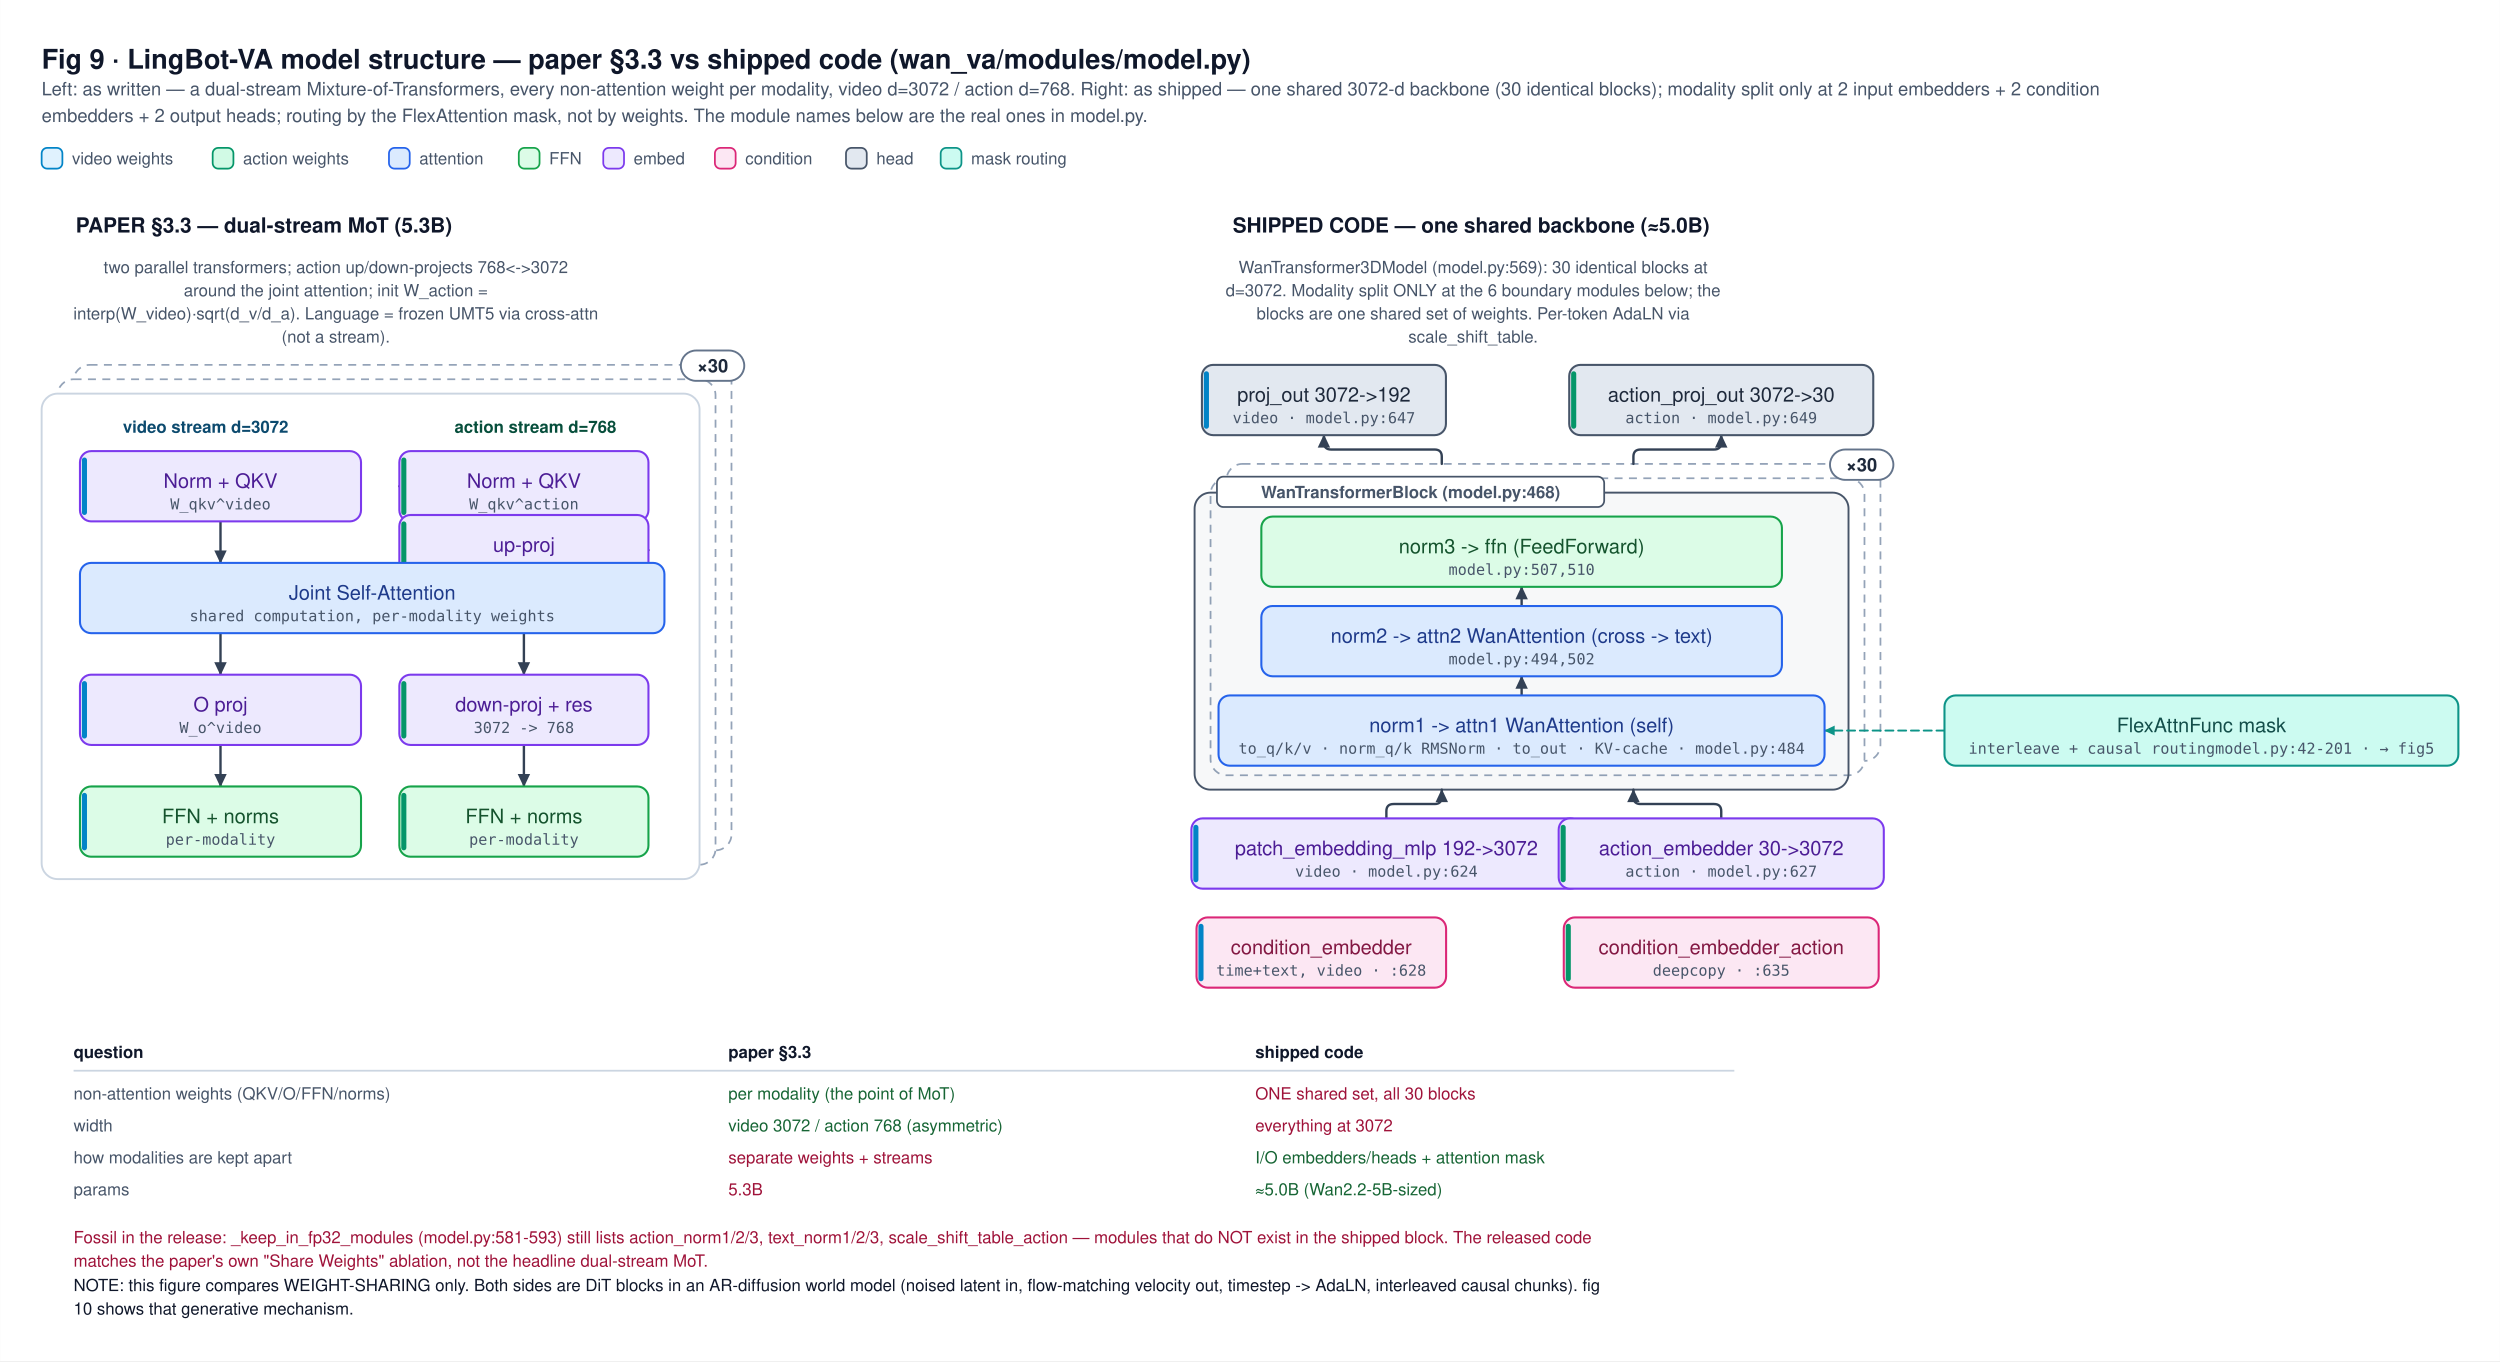
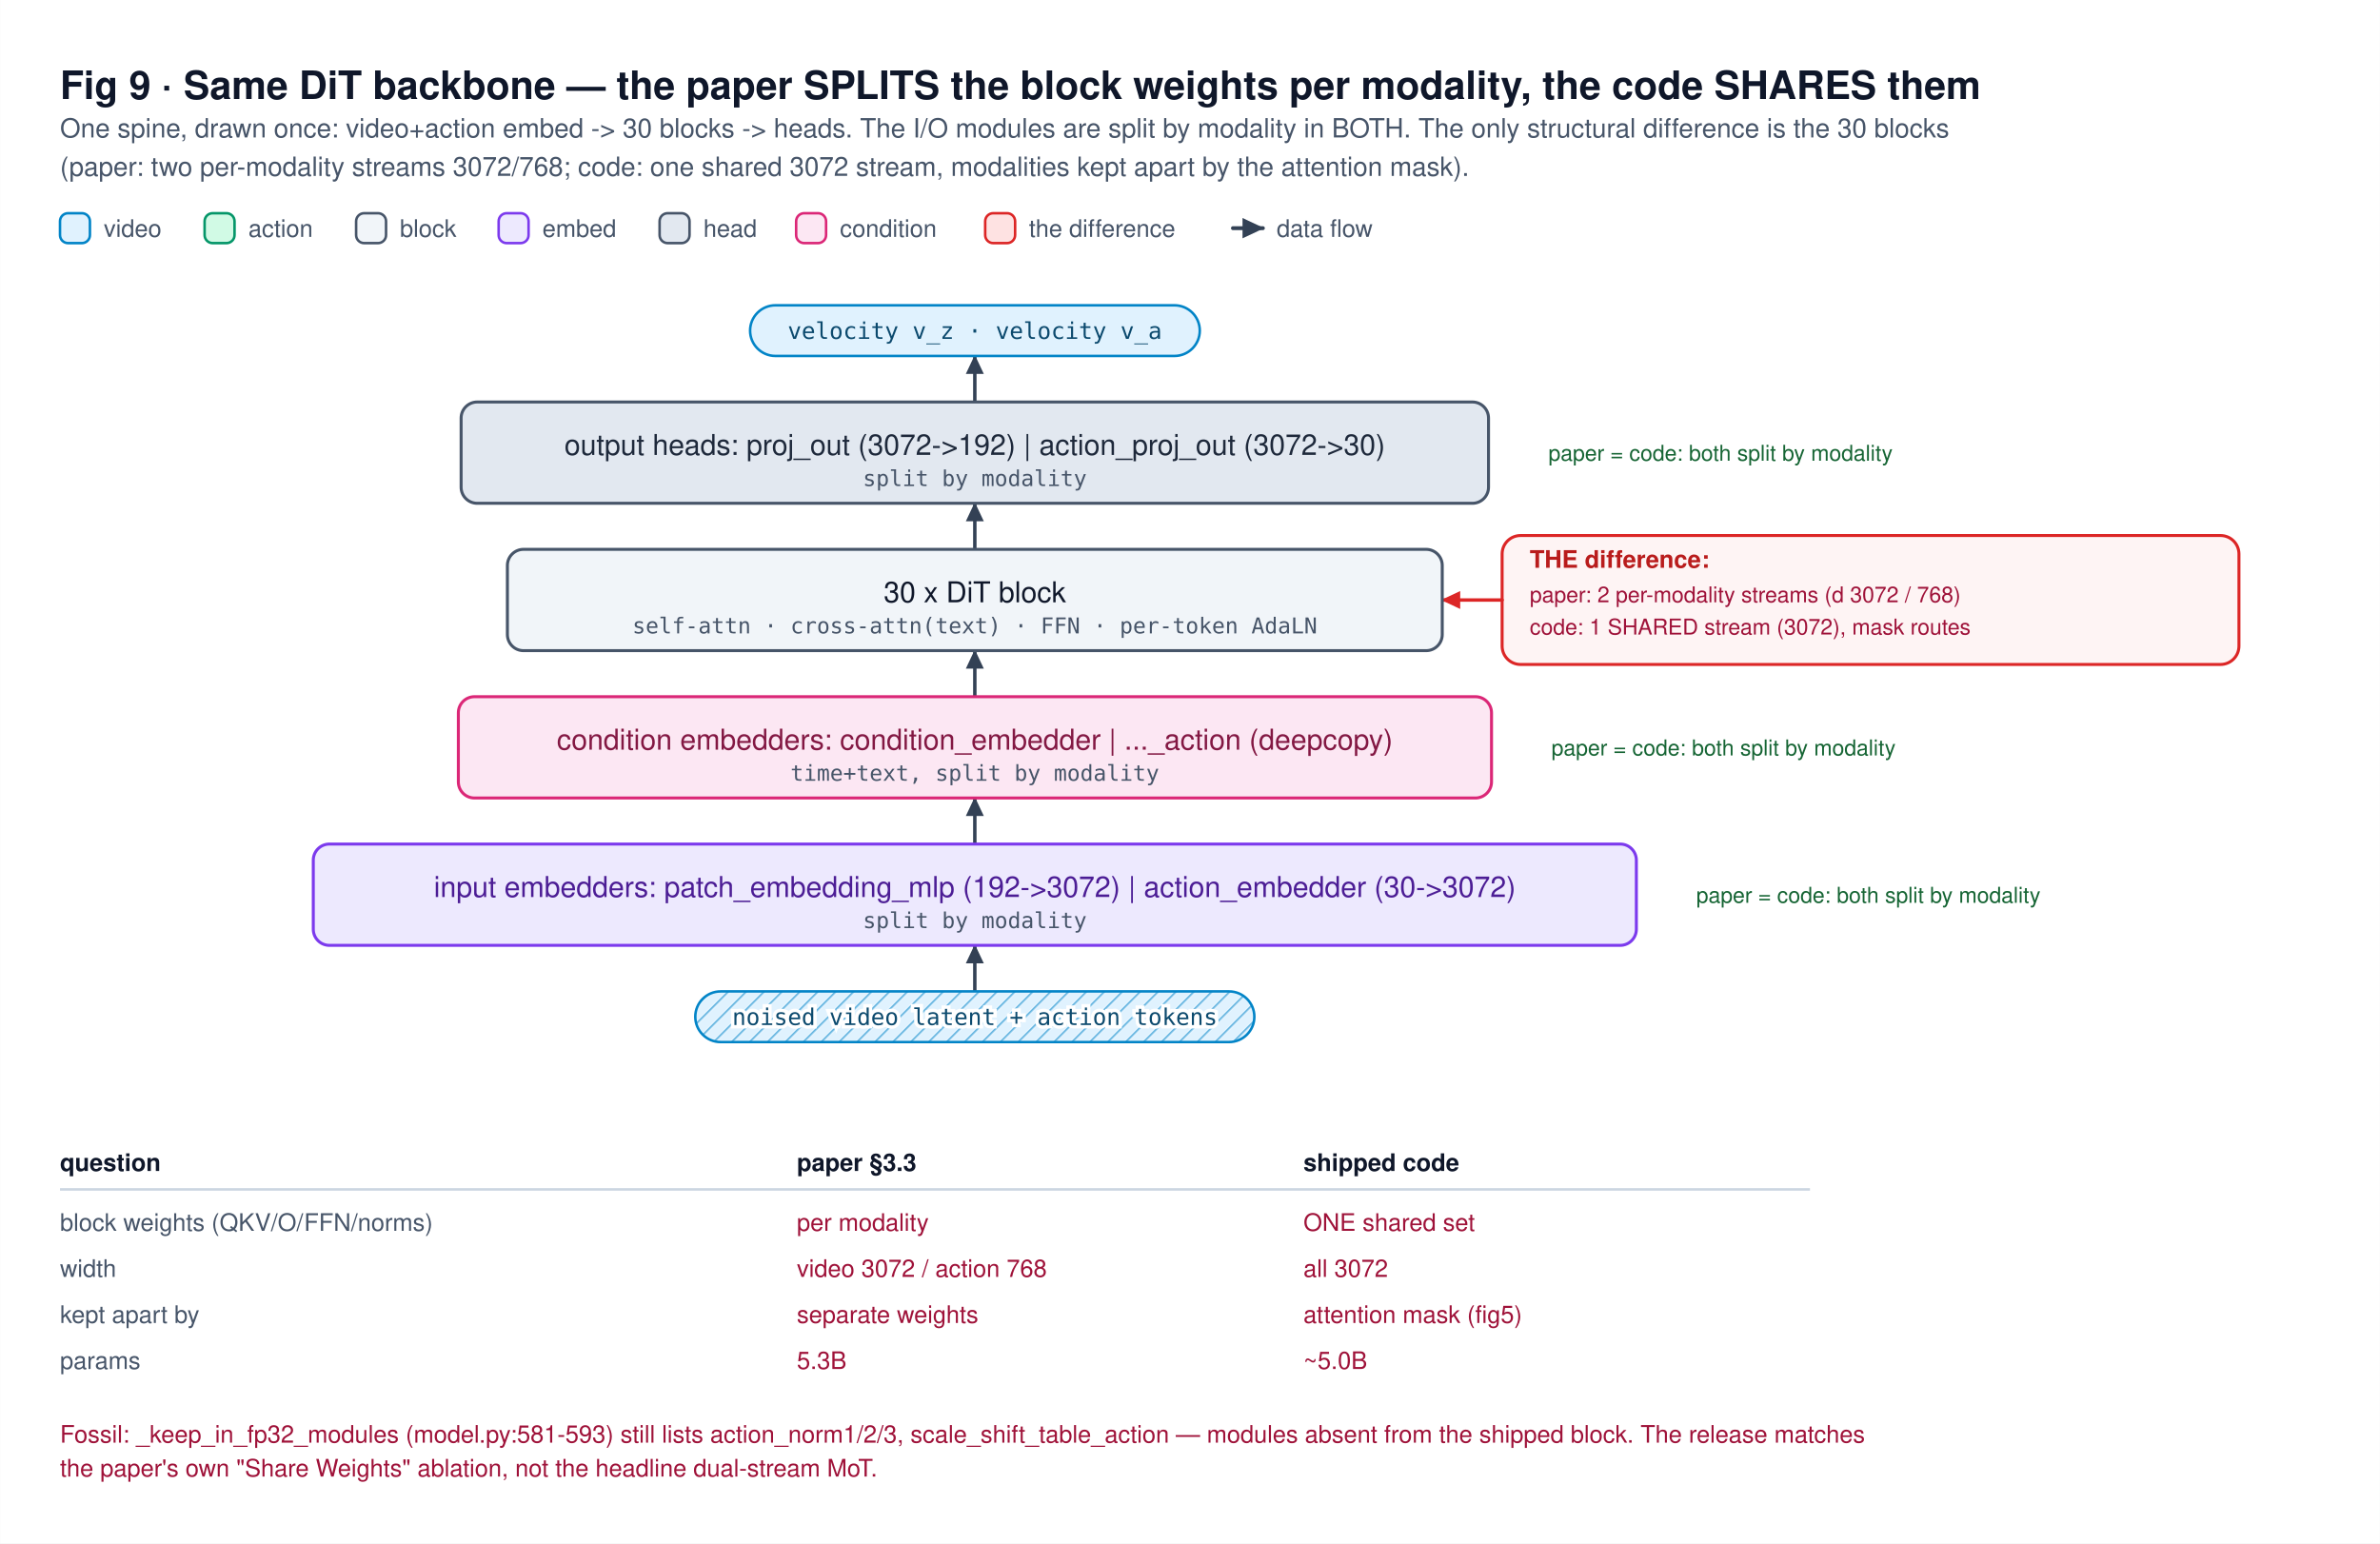
- <svg xmlns="http://www.w3.org/2000/svg" viewBox="14.0 -72.6 1565.4 852.3" width="1565" height="852">
+ <svg xmlns="http://www.w3.org/2000/svg" viewBox="34.0 -2.6 1033.5 670.4" width="1033" height="670">
  <defs>
+     <pattern id="hatch-E0F2FE-0284C7" width="5.5" height="5.5" patternUnits="userSpaceOnUse" patternTransform="rotate(45)">
+       <rect width="5.5" height="5.5" fill="#E0F2FE" />
+       <line x1="0" y1="0" x2="0" y2="5.5" stroke="#0284C7" stroke-width="1.4" stroke-opacity="0.55" />
+     </pattern>
    <marker id="arr-334155" viewBox="0 0 10 10" refX="8.5" refY="5" markerWidth="6.5" markerHeight="6.5" orient="auto-start-reverse">
      <path d="M0.5,1 L9,5 L0.5,9 Z" fill="#334155" />
    </marker>
-     <marker id="arr-0D9488" viewBox="0 0 10 10" refX="8.5" refY="5" markerWidth="6.5" markerHeight="6.5" orient="auto-start-reverse">
-       <path d="M0.5,1 L9,5 L0.5,9 Z" fill="#0D9488" />
+     <marker id="arr-DC2626" viewBox="0 0 10 10" refX="8.5" refY="5" markerWidth="6.5" markerHeight="6.5" orient="auto-start-reverse">
+       <path d="M0.5,1 L9,5 L0.5,9 Z" fill="#DC2626" />
    </marker>
  </defs>
-   <rect x="14.0" y="-72.6" width="1565.4" height="852.3" fill="#FFFFFF" />
-   <g id="frames">
-     <rect x="60.0" y="155.9" width="412.0" height="304.0" rx="10" fill="#FFFFFF" stroke="#94A3B8" stroke-width="1.1" stroke-dasharray="5 4" />
-     <rect x="50.0" y="164.9" width="412.0" height="304.0" rx="10" fill="#FFFFFF" stroke="#94A3B8" stroke-width="1.1" stroke-dasharray="5 4" />
-     <rect x="40.0" y="173.9" width="412.0" height="304.0" rx="10" fill="#FFFFFF" stroke="#CBD5E1" stroke-width="1.2" />
-     <rect x="782.0" y="217.9" width="409.5" height="186.0" rx="10" fill="#FFFFFF" stroke="#94A3B8" stroke-width="1.1" stroke-dasharray="5 4" />
-     <rect x="772.0" y="226.9" width="409.5" height="186.0" rx="10" fill="#FFFFFF" stroke="#94A3B8" stroke-width="1.1" stroke-dasharray="5 4" />
-     <rect x="762.0" y="235.9" width="409.5" height="186.0" rx="10" fill="rgba(71,85,105,0.04)" stroke="#475569" stroke-width="1.2" />
-   </g>
+   <rect x="34.0" y="-2.6" width="1033.5" height="670.4" fill="#FFFFFF" />
+   <g id="frames" />
  <g id="edges">
-     <path d="M 152.0,253.9 L 152.0,279.9" fill="none" stroke="#334155" stroke-width="1.5" stroke-linejoin="round" stroke-linecap="round" marker-end="url(#arr-334155)" />
-     <path d="M 342.0,293.9 L 342.0,279.9" fill="none" stroke="#334155" stroke-width="1.5" stroke-linejoin="round" stroke-linecap="round" marker-end="url(#arr-334155)" />
-     <path d="M 152.0,323.9 L 152.0,349.9" fill="none" stroke="#334155" stroke-width="1.5" stroke-linejoin="round" stroke-linecap="round" marker-end="url(#arr-334155)" />
-     <path d="M 342.0,323.9 L 342.0,349.9" fill="none" stroke="#334155" stroke-width="1.5" stroke-linejoin="round" stroke-linecap="round" marker-end="url(#arr-334155)" />
-     <path d="M 264.0,231.9 L 420.0,271.9" fill="none" stroke="#334155" stroke-width="1.5" stroke-linejoin="round" stroke-linecap="round" marker-end="url(#arr-334155)" />
-     <path d="M 152.0,393.9 L 152.0,419.9" fill="none" stroke="#334155" stroke-width="1.5" stroke-linejoin="round" stroke-linecap="round" marker-end="url(#arr-334155)" />
-     <path d="M 342.0,393.9 L 342.0,419.9" fill="none" stroke="#334155" stroke-width="1.5" stroke-linejoin="round" stroke-linecap="round" marker-end="url(#arr-334155)" />
-     <path d="M 966.8,362.9 L 966.8,350.9" fill="none" stroke="#334155" stroke-width="1.5" stroke-linejoin="round" stroke-linecap="round" marker-end="url(#arr-334155)" />
-     <path d="M 966.8,306.9 L 966.8,294.9" fill="none" stroke="#334155" stroke-width="1.5" stroke-linejoin="round" stroke-linecap="round" marker-end="url(#arr-334155)" />
-     <path d="M 882.1,439.9 L 882.1,435.4 Q 882.1,430.9 886.6,430.9 L 912.3,430.9 Q 916.8,430.9 916.8,426.4 L 916.8,421.9" fill="none" stroke="#334155" stroke-width="1.5" stroke-linejoin="round" stroke-linecap="round" marker-end="url(#arr-334155)" />
-     <path d="M 1091.8,439.9 L 1091.8,435.4 Q 1091.8,430.9 1087.3,430.9 L 1041.3,430.9 Q 1036.8,430.9 1036.8,426.4 L 1036.8,421.9" fill="none" stroke="#334155" stroke-width="1.5" stroke-linejoin="round" stroke-linecap="round" marker-end="url(#arr-334155)" />
-     <path d="M 916.8,217.9 L 916.8,213.4 Q 916.8,208.9 912.3,208.9 L 847.5,208.9 Q 843.0,208.9 843.0,204.4 L 843.0,199.9" fill="none" stroke="#334155" stroke-width="1.5" stroke-linejoin="round" stroke-linecap="round" marker-end="url(#arr-334155)" />
-     <path d="M 1036.8,217.9 L 1036.8,213.4 Q 1036.8,208.9 1041.3,208.9 L 1087.3,208.9 Q 1091.8,208.9 1091.8,204.4 L 1091.8,199.9" fill="none" stroke="#334155" stroke-width="1.5" stroke-linejoin="round" stroke-linecap="round" marker-end="url(#arr-334155)" />
-     <path d="M 1231.6,384.9 L 1156.6,384.9" fill="none" stroke="#0D9488" stroke-width="1.2" stroke-linejoin="round" stroke-linecap="round" stroke-dasharray="5 3" marker-end="url(#arr-0D9488)" />
+     <path d="M 457.3,428.0 L 457.3,408.0" fill="none" stroke="#334155" stroke-width="1.5" stroke-linejoin="round" stroke-linecap="round" marker-end="url(#arr-334155)" />
+     <path d="M 457.3,364.0 L 457.3,344.0" fill="none" stroke="#334155" stroke-width="1.5" stroke-linejoin="round" stroke-linecap="round" marker-end="url(#arr-334155)" />
+     <path d="M 457.3,300.0 L 457.3,280.0" fill="none" stroke="#334155" stroke-width="1.5" stroke-linejoin="round" stroke-linecap="round" marker-end="url(#arr-334155)" />
+     <path d="M 457.3,236.0 L 457.3,216.0" fill="none" stroke="#334155" stroke-width="1.5" stroke-linejoin="round" stroke-linecap="round" marker-end="url(#arr-334155)" />
+     <path d="M 457.3,172.0 L 457.3,152.0" fill="none" stroke="#334155" stroke-width="1.5" stroke-linejoin="round" stroke-linecap="round" marker-end="url(#arr-334155)" />
+     <path d="M 686.3,258.0 L 660.3,258.0" fill="none" stroke="#DC2626" stroke-width="1.5" stroke-linejoin="round" stroke-linecap="round" marker-end="url(#arr-DC2626)" />
  </g>
  <g id="nodes">
-     <text x="179.2" y="73.0" font-family="Helvetica Neue, Helvetica, Arial, sans-serif" font-size="13px" fill="#0F172A" text-anchor="middle" font-weight="600">PAPER §3.3 — dual-stream MoT  (5.3B)</text>
-     <text x="224.2" y="98.4" font-family="Helvetica Neue, Helvetica, Arial, sans-serif" font-size="10.5px" fill="#475569" text-anchor="middle">two parallel transformers; action up/down-projects 768&lt;-&gt;3072</text>
-     <text x="224.2" y="112.9" font-family="Helvetica Neue, Helvetica, Arial, sans-serif" font-size="10.5px" fill="#475569" text-anchor="middle">around the joint attention; init W_action =</text>
-     <text x="224.2" y="127.4" font-family="Helvetica Neue, Helvetica, Arial, sans-serif" font-size="10.5px" fill="#475569" text-anchor="middle">interp(W_video)·sqrt(d_v/d_a). Language = frozen UMT5 via cross-attn</text>
-     <text x="224.2" y="141.9" font-family="Helvetica Neue, Helvetica, Arial, sans-serif" font-size="10.5px" fill="#475569" text-anchor="middle">(not a stream).</text>
-     <text x="142.7" y="198.4" font-family="Helvetica Neue, Helvetica, Arial, sans-serif" font-size="10.5px" fill="#0C4A6E" text-anchor="middle" font-weight="600">video stream  d=3072</text>
-     <text x="349.2" y="198.4" font-family="Helvetica Neue, Helvetica, Arial, sans-serif" font-size="10.5px" fill="#064E3B" text-anchor="middle" font-weight="600">action stream  d=768</text>
-     <rect x="64.0" y="209.9" width="176.0" height="44.0" rx="7" fill="#EDE9FE" stroke="#7C3AED" stroke-width="1.3" />
-     <rect x="65.2" y="213.9" width="3.2" height="36.0" rx="1.6" fill="#0284C7" />
-     <text x="152.0" y="232.9" font-family="Helvetica Neue, Helvetica, Arial, sans-serif" font-size="12.5px" fill="#4C1D95" text-anchor="middle" font-weight="500">Norm + QKV</text>
-     <text x="152.0" y="246.4" font-family="SF Mono, Menlo, Consolas, monospace" font-size="9.5px" fill="#475569" text-anchor="middle">W_qkv^video</text>
-     <rect x="264.0" y="209.9" width="156.0" height="44.0" rx="7" fill="#EDE9FE" stroke="#7C3AED" stroke-width="1.3" />
-     <rect x="265.2" y="213.9" width="3.2" height="36.0" rx="1.6" fill="#059669" />
-     <text x="342.0" y="232.9" font-family="Helvetica Neue, Helvetica, Arial, sans-serif" font-size="12.5px" fill="#4C1D95" text-anchor="middle" font-weight="500">Norm + QKV</text>
-     <text x="342.0" y="246.4" font-family="SF Mono, Menlo, Consolas, monospace" font-size="9.5px" fill="#475569" text-anchor="middle">W_qkv^action</text>
-     <rect x="264.0" y="249.9" width="156.0" height="44.0" rx="7" fill="#EDE9FE" stroke="#7C3AED" stroke-width="1.3" />
-     <rect x="265.2" y="253.9" width="3.2" height="36.0" rx="1.6" fill="#059669" />
-     <text x="342.0" y="272.9" font-family="Helvetica Neue, Helvetica, Arial, sans-serif" font-size="12.5px" fill="#4C1D95" text-anchor="middle" font-weight="500">up-proj</text>
-     <text x="342.0" y="286.4" font-family="SF Mono, Menlo, Consolas, monospace" font-size="9.5px" fill="#475569" text-anchor="middle">768 -&gt; 3072</text>
-     <rect x="64.0" y="279.9" width="366.0" height="44.0" rx="7" fill="#DBEAFE" stroke="#2563EB" stroke-width="1.3" />
-     <text x="247.0" y="302.9" font-family="Helvetica Neue, Helvetica, Arial, sans-serif" font-size="12.5px" fill="#1E3A8A" text-anchor="middle" font-weight="500">Joint Self-Attention</text>
-     <text x="247.0" y="316.4" font-family="SF Mono, Menlo, Consolas, monospace" font-size="9.5px" fill="#475569" text-anchor="middle">shared computation, per-modality weights</text>
-     <rect x="64.0" y="349.9" width="176.0" height="44.0" rx="7" fill="#EDE9FE" stroke="#7C3AED" stroke-width="1.3" />
-     <rect x="65.2" y="353.9" width="3.2" height="36.0" rx="1.6" fill="#0284C7" />
-     <text x="152.0" y="372.9" font-family="Helvetica Neue, Helvetica, Arial, sans-serif" font-size="12.5px" fill="#4C1D95" text-anchor="middle" font-weight="500">O proj</text>
-     <text x="152.0" y="386.4" font-family="SF Mono, Menlo, Consolas, monospace" font-size="9.5px" fill="#475569" text-anchor="middle">W_o^video</text>
-     <rect x="264.0" y="349.9" width="156.0" height="44.0" rx="7" fill="#EDE9FE" stroke="#7C3AED" stroke-width="1.3" />
-     <rect x="265.2" y="353.9" width="3.2" height="36.0" rx="1.6" fill="#059669" />
-     <text x="342.0" y="372.9" font-family="Helvetica Neue, Helvetica, Arial, sans-serif" font-size="12.5px" fill="#4C1D95" text-anchor="middle" font-weight="500">down-proj + res</text>
-     <text x="342.0" y="386.4" font-family="SF Mono, Menlo, Consolas, monospace" font-size="9.5px" fill="#475569" text-anchor="middle">3072 -&gt; 768</text>
-     <rect x="64.0" y="419.9" width="176.0" height="44.0" rx="7" fill="#DCFCE7" stroke="#16A34A" stroke-width="1.3" />
-     <rect x="65.2" y="423.9" width="3.2" height="36.0" rx="1.6" fill="#0284C7" />
-     <text x="152.0" y="442.9" font-family="Helvetica Neue, Helvetica, Arial, sans-serif" font-size="12.5px" fill="#14532D" text-anchor="middle" font-weight="500">FFN + norms</text>
-     <text x="152.0" y="456.4" font-family="SF Mono, Menlo, Consolas, monospace" font-size="9.5px" fill="#475569" text-anchor="middle">per-modality</text>
-     <rect x="264.0" y="419.9" width="156.0" height="44.0" rx="7" fill="#DCFCE7" stroke="#16A34A" stroke-width="1.3" />
-     <rect x="265.2" y="423.9" width="3.2" height="36.0" rx="1.6" fill="#059669" />
-     <text x="342.0" y="442.9" font-family="Helvetica Neue, Helvetica, Arial, sans-serif" font-size="12.5px" fill="#14532D" text-anchor="middle" font-weight="500">FFN + norms</text>
-     <text x="342.0" y="456.4" font-family="SF Mono, Menlo, Consolas, monospace" font-size="9.5px" fill="#475569" text-anchor="middle">per-modality</text>
-     <text x="935.2" y="73.0" font-family="Helvetica Neue, Helvetica, Arial, sans-serif" font-size="13px" fill="#0F172A" text-anchor="middle" font-weight="600">SHIPPED CODE — one shared backbone  (≈5.0B)</text>
-     <text x="936.4" y="98.4" font-family="Helvetica Neue, Helvetica, Arial, sans-serif" font-size="10.5px" fill="#475569" text-anchor="middle">WanTransformer3DModel (model.py:569): 30 identical blocks at</text>
-     <text x="936.4" y="112.9" font-family="Helvetica Neue, Helvetica, Arial, sans-serif" font-size="10.5px" fill="#475569" text-anchor="middle">d=3072. Modality split ONLY at the 6 boundary modules below; the</text>
-     <text x="936.4" y="127.4" font-family="Helvetica Neue, Helvetica, Arial, sans-serif" font-size="10.5px" fill="#475569" text-anchor="middle">blocks are one shared set of weights. Per-token AdaLN via</text>
-     <text x="936.4" y="141.9" font-family="Helvetica Neue, Helvetica, Arial, sans-serif" font-size="10.5px" fill="#475569" text-anchor="middle">scale_shift_table.</text>
-     <rect x="766.6" y="155.9" width="152.8" height="44.0" rx="7" fill="#E2E8F0" stroke="#475569" stroke-width="1.3" />
-     <rect x="767.8" y="159.9" width="3.2" height="36.0" rx="1.6" fill="#0284C7" />
-     <text x="843.0" y="178.9" font-family="Helvetica Neue, Helvetica, Arial, sans-serif" font-size="12.5px" fill="#1E293B" text-anchor="middle" font-weight="500">proj_out  3072-&gt;192</text>
-     <text x="843.0" y="192.4" font-family="SF Mono, Menlo, Consolas, monospace" font-size="9.5px" fill="#475569" text-anchor="middle">video · model.py:647</text>
-     <rect x="996.6" y="155.9" width="190.4" height="44.0" rx="7" fill="#E2E8F0" stroke="#475569" stroke-width="1.3" />
-     <rect x="997.8" y="159.9" width="3.2" height="36.0" rx="1.6" fill="#059669" />
-     <text x="1091.8" y="178.9" font-family="Helvetica Neue, Helvetica, Arial, sans-serif" font-size="12.5px" fill="#1E293B" text-anchor="middle" font-weight="500">action_proj_out  3072-&gt;30</text>
-     <text x="1091.8" y="192.4" font-family="SF Mono, Menlo, Consolas, monospace" font-size="9.5px" fill="#475569" text-anchor="middle">action · model.py:649</text>
-     <rect x="803.8" y="250.9" width="326.0" height="44.0" rx="7" fill="#DCFCE7" stroke="#16A34A" stroke-width="1.3" />
-     <text x="966.8" y="273.9" font-family="Helvetica Neue, Helvetica, Arial, sans-serif" font-size="12.5px" fill="#14532D" text-anchor="middle" font-weight="500">norm3 -&gt; ffn  (FeedForward)</text>
-     <text x="966.8" y="287.4" font-family="SF Mono, Menlo, Consolas, monospace" font-size="9.5px" fill="#475569" text-anchor="middle">model.py:507,510</text>
-     <rect x="803.8" y="306.9" width="326.0" height="44.0" rx="7" fill="#DBEAFE" stroke="#2563EB" stroke-width="1.3" />
-     <text x="966.8" y="329.9" font-family="Helvetica Neue, Helvetica, Arial, sans-serif" font-size="12.5px" fill="#1E3A8A" text-anchor="middle" font-weight="500">norm2 -&gt; attn2  WanAttention (cross -&gt; text)</text>
-     <text x="966.8" y="343.4" font-family="SF Mono, Menlo, Consolas, monospace" font-size="9.5px" fill="#475569" text-anchor="middle">model.py:494,502</text>
-     <rect x="777.0" y="362.9" width="379.5" height="44.0" rx="7" fill="#DBEAFE" stroke="#2563EB" stroke-width="1.3" />
-     <text x="966.8" y="385.9" font-family="Helvetica Neue, Helvetica, Arial, sans-serif" font-size="12.5px" fill="#1E3A8A" text-anchor="middle" font-weight="500">norm1 -&gt; attn1  WanAttention (self)</text>
-     <text x="966.8" y="399.4" font-family="SF Mono, Menlo, Consolas, monospace" font-size="9.5px" fill="#475569" text-anchor="middle">to_q/k/v · norm_q/k RMSNorm · to_out · KV-cache · model.py:484</text>
-     <rect x="760.0" y="439.9" width="244.3" height="44.0" rx="7" fill="#EDE9FE" stroke="#7C3AED" stroke-width="1.3" />
-     <rect x="761.2" y="443.9" width="3.2" height="36.0" rx="1.6" fill="#0284C7" />
-     <text x="882.1" y="462.9" font-family="Helvetica Neue, Helvetica, Arial, sans-serif" font-size="12.5px" fill="#4C1D95" text-anchor="middle" font-weight="500">patch_embedding_mlp  192-&gt;3072</text>
-     <text x="882.1" y="476.4" font-family="SF Mono, Menlo, Consolas, monospace" font-size="9.5px" fill="#475569" text-anchor="middle">video · model.py:624</text>
-     <rect x="990.0" y="439.9" width="203.6" height="44.0" rx="7" fill="#EDE9FE" stroke="#7C3AED" stroke-width="1.3" />
-     <rect x="991.2" y="443.9" width="3.2" height="36.0" rx="1.6" fill="#059669" />
-     <text x="1091.8" y="462.9" font-family="Helvetica Neue, Helvetica, Arial, sans-serif" font-size="12.5px" fill="#4C1D95" text-anchor="middle" font-weight="500">action_embedder  30-&gt;3072</text>
-     <text x="1091.8" y="476.4" font-family="SF Mono, Menlo, Consolas, monospace" font-size="9.5px" fill="#475569" text-anchor="middle">action · model.py:627</text>
-     <rect x="763.2" y="501.9" width="156.3" height="44.0" rx="7" fill="#FCE7F3" stroke="#DB2777" stroke-width="1.3" />
-     <rect x="764.4" y="505.9" width="3.2" height="36.0" rx="1.6" fill="#0284C7" />
-     <text x="841.3" y="524.9" font-family="Helvetica Neue, Helvetica, Arial, sans-serif" font-size="12.5px" fill="#831843" text-anchor="middle" font-weight="500">condition_embedder</text>
-     <text x="841.3" y="538.4" font-family="SF Mono, Menlo, Consolas, monospace" font-size="9.5px" fill="#475569" text-anchor="middle">time+text, video · :628</text>
-     <rect x="993.2" y="501.9" width="197.2" height="44.0" rx="7" fill="#FCE7F3" stroke="#DB2777" stroke-width="1.3" />
-     <rect x="994.4" y="505.9" width="3.2" height="36.0" rx="1.6" fill="#059669" />
-     <text x="1091.8" y="524.9" font-family="Helvetica Neue, Helvetica, Arial, sans-serif" font-size="12.5px" fill="#831843" text-anchor="middle" font-weight="500">condition_embedder_action</text>
-     <text x="1091.8" y="538.4" font-family="SF Mono, Menlo, Consolas, monospace" font-size="9.5px" fill="#475569" text-anchor="middle">deepcopy · :635</text>
-     <rect x="1231.6" y="362.9" width="321.8" height="44.0" rx="7" fill="#CCFBF1" stroke="#0D9488" stroke-width="1.3" />
-     <text x="1392.5" y="385.9" font-family="Helvetica Neue, Helvetica, Arial, sans-serif" font-size="12.5px" fill="#134E4A" text-anchor="middle" font-weight="500">FlexAttnFunc mask</text>
-     <text x="1392.5" y="399.4" font-family="SF Mono, Menlo, Consolas, monospace" font-size="9.5px" fill="#475569" text-anchor="middle">interleave + causal routing
- model.py:42-201 · → fig5</text>
-     <rect x="40.0" y="20.0" width="13.0" height="13.0" rx="3.5" fill="#E0F2FE" stroke="#0284C7" stroke-width="1.1" />
-     <text x="59.0" y="30.3" font-family="Helvetica Neue, Helvetica, Arial, sans-serif" font-size="10.5px" fill="#475569" text-anchor="start">video weights</text>
-     <rect x="147.1" y="20.0" width="13.0" height="13.0" rx="3.5" fill="#D1FAE5" stroke="#059669" stroke-width="1.1" />
-     <text x="166.1" y="30.3" font-family="Helvetica Neue, Helvetica, Arial, sans-serif" font-size="10.5px" fill="#475569" text-anchor="start">action weights</text>
-     <rect x="257.5" y="20.0" width="13.0" height="13.0" rx="3.5" fill="#DBEAFE" stroke="#2563EB" stroke-width="1.1" />
-     <text x="276.5" y="30.3" font-family="Helvetica Neue, Helvetica, Arial, sans-serif" font-size="10.5px" fill="#475569" text-anchor="start">attention</text>
-     <rect x="338.8" y="20.0" width="13.0" height="13.0" rx="3.5" fill="#DCFCE7" stroke="#16A34A" stroke-width="1.1" />
-     <text x="357.8" y="30.3" font-family="Helvetica Neue, Helvetica, Arial, sans-serif" font-size="10.5px" fill="#475569" text-anchor="start">FFN</text>
-     <rect x="391.7" y="20.0" width="13.0" height="13.0" rx="3.5" fill="#EDE9FE" stroke="#7C3AED" stroke-width="1.1" />
-     <text x="410.7" y="30.3" font-family="Helvetica Neue, Helvetica, Arial, sans-serif" font-size="10.5px" fill="#475569" text-anchor="start">embed</text>
-     <rect x="461.6" y="20.0" width="13.0" height="13.0" rx="3.5" fill="#FCE7F3" stroke="#DB2777" stroke-width="1.1" />
-     <text x="480.6" y="30.3" font-family="Helvetica Neue, Helvetica, Arial, sans-serif" font-size="10.5px" fill="#475569" text-anchor="start">condition</text>
-     <rect x="543.7" y="20.0" width="13.0" height="13.0" rx="3.5" fill="#E2E8F0" stroke="#475569" stroke-width="1.1" />
-     <text x="562.7" y="30.3" font-family="Helvetica Neue, Helvetica, Arial, sans-serif" font-size="10.5px" fill="#475569" text-anchor="start">head</text>
-     <rect x="603.0" y="20.0" width="13.0" height="13.0" rx="3.5" fill="#CCFBF1" stroke="#0D9488" stroke-width="1.1" />
-     <text x="622.0" y="30.3" font-family="Helvetica Neue, Helvetica, Arial, sans-serif" font-size="10.5px" fill="#475569" text-anchor="start">mask routing</text>
+     <rect x="359.7" y="130.0" width="195.3" height="22.0" rx="11.0" fill="#E0F2FE" stroke="#0284C7" stroke-width="1.1" />
+     <text x="457.3" y="144.6" font-family="SF Mono, Menlo, Consolas, monospace" font-size="10.0px" fill="#0C4A6E" text-anchor="middle">velocity v_z  ·  velocity v_a</text>
+     <rect x="234.2" y="172.0" width="446.2" height="44.0" rx="7" fill="#E2E8F0" stroke="#475569" stroke-width="1.3" />
+     <text x="457.3" y="195.0" font-family="Helvetica Neue, Helvetica, Arial, sans-serif" font-size="12.5px" fill="#1E293B" text-anchor="middle" font-weight="500">output heads:  proj_out (3072-&gt;192)  |  action_proj_out (3072-&gt;30)</text>
+     <text x="457.3" y="208.5" font-family="SF Mono, Menlo, Consolas, monospace" font-size="9.5px" fill="#475569" text-anchor="middle">split by modality</text>
+     <rect x="254.3" y="236.0" width="406.0" height="44.0" rx="7" fill="#F1F5F9" stroke="#475569" stroke-width="1.3" />
+     <text x="457.3" y="259.0" font-family="Helvetica Neue, Helvetica, Arial, sans-serif" font-size="12.5px" fill="#0F172A" text-anchor="middle" font-weight="500">30 x  DiT block</text>
+     <text x="457.3" y="272.5" font-family="SF Mono, Menlo, Consolas, monospace" font-size="9.5px" fill="#475569" text-anchor="middle">self-attn · cross-attn(text) · FFN · per-token AdaLN</text>
+     <rect x="233.0" y="300.0" width="448.7" height="44.0" rx="7" fill="#FCE7F3" stroke="#DB2777" stroke-width="1.3" />
+     <text x="457.3" y="323.0" font-family="Helvetica Neue, Helvetica, Arial, sans-serif" font-size="12.5px" fill="#831843" text-anchor="middle" font-weight="500">condition embedders:  condition_embedder  |  ..._action (deepcopy)</text>
+     <text x="457.3" y="336.5" font-family="SF Mono, Menlo, Consolas, monospace" font-size="9.5px" fill="#475569" text-anchor="middle">time+text, split by modality</text>
+     <rect x="170.0" y="364.0" width="574.6" height="44.0" rx="7" fill="#EDE9FE" stroke="#7C3AED" stroke-width="1.3" />
+     <text x="457.3" y="387.0" font-family="Helvetica Neue, Helvetica, Arial, sans-serif" font-size="12.5px" fill="#4C1D95" text-anchor="middle" font-weight="500">input embedders:  patch_embedding_mlp (192-&gt;3072)  |  action_embedder (30-&gt;3072)</text>
+     <text x="457.3" y="400.5" font-family="SF Mono, Menlo, Consolas, monospace" font-size="9.5px" fill="#475569" text-anchor="middle">split by modality</text>
+     <rect x="335.9" y="428.0" width="242.8" height="22.0" rx="11.0" fill="url(#hatch-E0F2FE-0284C7)" stroke="#0284C7" stroke-width="1.1" />
+     <text x="457.3" y="442.6" font-family="SF Mono, Menlo, Consolas, monospace" font-size="10.0px" fill="#0C4A6E" text-anchor="middle" paint-order="stroke" stroke="#FFFFFF" stroke-width="3px">noised video latent  +  action tokens</text>
+     <rect x="686.3" y="230.0" width="320.0" height="56.0" rx="8" fill="rgba(220,38,38,0.05)" stroke="#DC2626" stroke-width="1.3" />
+     <rect x="60.0" y="90.0" width="13.0" height="13.0" rx="3.5" fill="#E0F2FE" stroke="#0284C7" stroke-width="1.1" />
+     <text x="79.0" y="100.3" font-family="Helvetica Neue, Helvetica, Arial, sans-serif" font-size="10.5px" fill="#475569" text-anchor="start">video</text>
+     <rect x="122.8" y="90.0" width="13.0" height="13.0" rx="3.5" fill="#D1FAE5" stroke="#059669" stroke-width="1.1" />
+     <text x="141.8" y="100.3" font-family="Helvetica Neue, Helvetica, Arial, sans-serif" font-size="10.5px" fill="#475569" text-anchor="start">action</text>
+     <rect x="188.6" y="90.0" width="13.0" height="13.0" rx="3.5" fill="#F1F5F9" stroke="#475569" stroke-width="1.1" />
+     <text x="207.6" y="100.3" font-family="Helvetica Neue, Helvetica, Arial, sans-serif" font-size="10.5px" fill="#475569" text-anchor="start">block</text>
+     <rect x="250.5" y="90.0" width="13.0" height="13.0" rx="3.5" fill="#EDE9FE" stroke="#7C3AED" stroke-width="1.1" />
+     <text x="269.5" y="100.3" font-family="Helvetica Neue, Helvetica, Arial, sans-serif" font-size="10.5px" fill="#475569" text-anchor="start">embed</text>
+     <rect x="320.4" y="90.0" width="13.0" height="13.0" rx="3.5" fill="#E2E8F0" stroke="#475569" stroke-width="1.1" />
+     <text x="339.4" y="100.3" font-family="Helvetica Neue, Helvetica, Arial, sans-serif" font-size="10.5px" fill="#475569" text-anchor="start">head</text>
+     <rect x="379.7" y="90.0" width="13.0" height="13.0" rx="3.5" fill="#FCE7F3" stroke="#DB2777" stroke-width="1.1" />
+     <text x="398.7" y="100.3" font-family="Helvetica Neue, Helvetica, Arial, sans-serif" font-size="10.5px" fill="#475569" text-anchor="start">condition</text>
+     <rect x="461.8" y="90.0" width="13.0" height="13.0" rx="3.5" fill="#FEE2E2" stroke="#DC2626" stroke-width="1.1" />
+     <text x="480.8" y="100.3" font-family="Helvetica Neue, Helvetica, Arial, sans-serif" font-size="10.5px" fill="#475569" text-anchor="start">the difference</text>
+     <path d="M 569.4,96.5 L 582.4,96.5" fill="none" stroke="#334155" stroke-width="1.7" stroke-linejoin="round" stroke-linecap="round" marker-end="url(#arr-334155)" />
+     <text x="588.4" y="100.3" font-family="Helvetica Neue, Helvetica, Arial, sans-serif" font-size="10.5px" fill="#475569" text-anchor="start">data flow</text>
  </g>
  <g id="labels">
-     <rect x="440.3" y="146.9" width="39.7" height="19.0" rx="9.5" fill="#FFFFFF" stroke="#64748B" stroke-width="1.2" />
-     <text x="460.2" y="160.5" font-family="Helvetica Neue, Helvetica, Arial, sans-serif" font-size="11.5px" fill="#1E293B" text-anchor="middle" font-weight="600">×30</text>
-     <rect x="776.0" y="225.9" width="242.5" height="19.0" rx="4" fill="#FFFFFF" stroke="#475569" stroke-width="1.1" />
-     <text x="897.3" y="239.3" font-family="Helvetica Neue, Helvetica, Arial, sans-serif" font-size="10.5px" fill="#475569" text-anchor="middle" font-weight="600">WanTransformerBlock  (model.py:468)</text>
-     <rect x="1159.9" y="208.9" width="39.7" height="19.0" rx="9.5" fill="#FFFFFF" stroke="#64748B" stroke-width="1.2" />
-     <text x="1179.7" y="222.5" font-family="Helvetica Neue, Helvetica, Arial, sans-serif" font-size="11.5px" fill="#1E293B" text-anchor="middle" font-weight="600">×30</text>
-     <text x="60.0" y="589.9" font-family="Helvetica Neue, Helvetica, Arial, sans-serif" font-size="10.5px" fill="#0F172A" text-anchor="start" font-weight="600">question</text>
-     <text x="470.0" y="589.9" font-family="Helvetica Neue, Helvetica, Arial, sans-serif" font-size="10.5px" fill="#0F172A" text-anchor="start" font-weight="600">paper §3.3</text>
-     <text x="800.0" y="589.9" font-family="Helvetica Neue, Helvetica, Arial, sans-serif" font-size="10.5px" fill="#0F172A" text-anchor="start" font-weight="600">shipped code</text>
-     <line x1="60.0" y1="597.9" x2="1100.0" y2="597.9" stroke="#CBD5E1" stroke-width="1.1" stroke-linecap="butt" />
-     <text x="60.0" y="615.9" font-family="Helvetica Neue, Helvetica, Arial, sans-serif" font-size="10.5px" fill="#475569" text-anchor="start">non-attention weights (QKV/O/FFN/norms)</text>
-     <text x="470.0" y="615.9" font-family="Helvetica Neue, Helvetica, Arial, sans-serif" font-size="10.5px" fill="#166534" text-anchor="start">per modality (the point of MoT)</text>
-     <text x="800.0" y="615.9" font-family="Helvetica Neue, Helvetica, Arial, sans-serif" font-size="10.5px" fill="#9F1239" text-anchor="start">ONE shared set, all 30 blocks</text>
-     <text x="60.0" y="635.9" font-family="Helvetica Neue, Helvetica, Arial, sans-serif" font-size="10.5px" fill="#475569" text-anchor="start">width</text>
-     <text x="470.0" y="635.9" font-family="Helvetica Neue, Helvetica, Arial, sans-serif" font-size="10.5px" fill="#166534" text-anchor="start">video 3072 / action 768 (asymmetric)</text>
-     <text x="800.0" y="635.9" font-family="Helvetica Neue, Helvetica, Arial, sans-serif" font-size="10.5px" fill="#9F1239" text-anchor="start">everything at 3072</text>
-     <text x="60.0" y="655.9" font-family="Helvetica Neue, Helvetica, Arial, sans-serif" font-size="10.5px" fill="#475569" text-anchor="start">how modalities are kept apart</text>
-     <text x="470.0" y="655.9" font-family="Helvetica Neue, Helvetica, Arial, sans-serif" font-size="10.5px" fill="#9F1239" text-anchor="start">separate weights + streams</text>
-     <text x="800.0" y="655.9" font-family="Helvetica Neue, Helvetica, Arial, sans-serif" font-size="10.5px" fill="#166534" text-anchor="start">I/O embedders/heads + attention mask</text>
-     <text x="60.0" y="675.9" font-family="Helvetica Neue, Helvetica, Arial, sans-serif" font-size="10.5px" fill="#475569" text-anchor="start">params</text>
-     <text x="470.0" y="675.9" font-family="Helvetica Neue, Helvetica, Arial, sans-serif" font-size="10.5px" fill="#9F1239" text-anchor="start">5.3B</text>
-     <text x="800.0" y="675.9" font-family="Helvetica Neue, Helvetica, Arial, sans-serif" font-size="10.5px" fill="#166534" text-anchor="start">≈5.0B (Wan2.2-5B-sized)</text>
-     <text x="60.0" y="705.9" font-family="Helvetica Neue, Helvetica, Arial, sans-serif" font-size="10.5px" fill="#9F1239" text-anchor="start">Fossil in the release: _keep_in_fp32_modules (model.py:581-593) still lists action_norm1/2/3, text_norm1/2/3, scale_shift_table_action — modules that do NOT exist in the shipped block. The released code</text>
-     <text x="60.0" y="720.6" font-family="Helvetica Neue, Helvetica, Arial, sans-serif" font-size="10.5px" fill="#9F1239" text-anchor="start">matches the paper's own "Share Weights" ablation, not the headline dual-stream MoT.</text>
-     <text x="60.0" y="735.9" font-family="Helvetica Neue, Helvetica, Arial, sans-serif" font-size="10.5px" fill="#0F172A" text-anchor="start">NOTE: this figure compares WEIGHT-SHARING only. Both sides are DiT blocks in an AR-diffusion world model (noised latent in, flow-matching velocity out, timestep -&gt; AdaLN, interleaved causal chunks). fig</text>
-     <text x="60.0" y="750.6" font-family="Helvetica Neue, Helvetica, Arial, sans-serif" font-size="10.5px" fill="#0F172A" text-anchor="start">10 shows that generative mechanism.</text>
-     <text x="40.0" y="3.8" font-family="Helvetica Neue, Helvetica, Arial, sans-serif" font-size="11.5px" fill="#475569" text-anchor="start">embedders + 2 output heads; routing by the FlexAttention mask, not by weights. The module names below are the real ones in model.py.</text>
-     <text x="40.0" y="-12.9" font-family="Helvetica Neue, Helvetica, Arial, sans-serif" font-size="11.5px" fill="#475569" text-anchor="start">Left: as written — a dual-stream Mixture-of-Transformers, every non-attention weight per modality, video d=3072 / action d=768. Right: as shipped — one shared 3072-d backbone (30 identical blocks); modality split only at 2 input embedders + 2 condition</text>
-     <text x="40.0" y="-29.6" font-family="Helvetica Neue, Helvetica, Arial, sans-serif" font-size="17px" fill="#0F172A" text-anchor="start" font-weight="600">Fig 9 · LingBot-VA model structure — paper §3.3  vs  shipped code (wan_va/modules/model.py)</text>
+     <text x="770.6" y="389.5" font-family="Helvetica Neue, Helvetica, Arial, sans-serif" font-size="9.5px" fill="#166534" text-anchor="start">paper = code:  both split by modality</text>
+     <text x="707.7" y="325.5" font-family="Helvetica Neue, Helvetica, Arial, sans-serif" font-size="9.5px" fill="#166534" text-anchor="start">paper = code:  both split by modality</text>
+     <text x="706.4" y="197.5" font-family="Helvetica Neue, Helvetica, Arial, sans-serif" font-size="9.5px" fill="#166534" text-anchor="start">paper = code:  both split by modality</text>
+     <text x="698.3" y="244.0" font-family="Helvetica Neue, Helvetica, Arial, sans-serif" font-size="10.5px" fill="#B91C1C" text-anchor="start" font-weight="600">THE difference:</text>
+     <text x="698.3" y="259.0" font-family="Helvetica Neue, Helvetica, Arial, sans-serif" font-size="9.5px" fill="#9F1239" text-anchor="start">paper: 2 per-modality streams (d 3072 / 768)</text>
+     <text x="698.3" y="273.0" font-family="Helvetica Neue, Helvetica, Arial, sans-serif" font-size="9.5px" fill="#9F1239" text-anchor="start">code: 1 SHARED stream (3072), mask routes</text>
+     <text x="60.0" y="506.0" font-family="Helvetica Neue, Helvetica, Arial, sans-serif" font-size="10.5px" fill="#0F172A" text-anchor="start" font-weight="600">question</text>
+     <text x="380.0" y="506.0" font-family="Helvetica Neue, Helvetica, Arial, sans-serif" font-size="10.5px" fill="#0F172A" text-anchor="start" font-weight="600">paper §3.3</text>
+     <text x="600.0" y="506.0" font-family="Helvetica Neue, Helvetica, Arial, sans-serif" font-size="10.5px" fill="#0F172A" text-anchor="start" font-weight="600">shipped code</text>
+     <line x1="60.0" y1="514.0" x2="820.0" y2="514.0" stroke="#CBD5E1" stroke-width="1.1" stroke-linecap="butt" />
+     <text x="60.0" y="532.0" font-family="Helvetica Neue, Helvetica, Arial, sans-serif" font-size="10.5px" fill="#475569" text-anchor="start">block weights (QKV/O/FFN/norms)</text>
+     <text x="380.0" y="532.0" font-family="Helvetica Neue, Helvetica, Arial, sans-serif" font-size="10.5px" fill="#9F1239" text-anchor="start">per modality</text>
+     <text x="600.0" y="532.0" font-family="Helvetica Neue, Helvetica, Arial, sans-serif" font-size="10.5px" fill="#9F1239" text-anchor="start">ONE shared set</text>
+     <text x="60.0" y="552.0" font-family="Helvetica Neue, Helvetica, Arial, sans-serif" font-size="10.5px" fill="#475569" text-anchor="start">width</text>
+     <text x="380.0" y="552.0" font-family="Helvetica Neue, Helvetica, Arial, sans-serif" font-size="10.5px" fill="#9F1239" text-anchor="start">video 3072 / action 768</text>
+     <text x="600.0" y="552.0" font-family="Helvetica Neue, Helvetica, Arial, sans-serif" font-size="10.5px" fill="#9F1239" text-anchor="start">all 3072</text>
+     <text x="60.0" y="572.0" font-family="Helvetica Neue, Helvetica, Arial, sans-serif" font-size="10.5px" fill="#475569" text-anchor="start">kept apart by</text>
+     <text x="380.0" y="572.0" font-family="Helvetica Neue, Helvetica, Arial, sans-serif" font-size="10.5px" fill="#9F1239" text-anchor="start">separate weights</text>
+     <text x="600.0" y="572.0" font-family="Helvetica Neue, Helvetica, Arial, sans-serif" font-size="10.5px" fill="#9F1239" text-anchor="start">attention mask (fig5)</text>
+     <text x="60.0" y="592.0" font-family="Helvetica Neue, Helvetica, Arial, sans-serif" font-size="10.5px" fill="#475569" text-anchor="start">params</text>
+     <text x="380.0" y="592.0" font-family="Helvetica Neue, Helvetica, Arial, sans-serif" font-size="10.5px" fill="#9F1239" text-anchor="start">5.3B</text>
+     <text x="600.0" y="592.0" font-family="Helvetica Neue, Helvetica, Arial, sans-serif" font-size="10.5px" fill="#9F1239" text-anchor="start">~5.0B</text>
+     <text x="60.0" y="624.0" font-family="Helvetica Neue, Helvetica, Arial, sans-serif" font-size="10.5px" fill="#9F1239" text-anchor="start">Fossil: _keep_in_fp32_modules (model.py:581-593) still lists action_norm1/2/3, scale_shift_table_action — modules absent from the shipped block. The release matches</text>
+     <text x="60.0" y="638.7" font-family="Helvetica Neue, Helvetica, Arial, sans-serif" font-size="10.5px" fill="#9F1239" text-anchor="start">the paper's own "Share Weights" ablation, not the headline dual-stream MoT.</text>
+     <text x="60.0" y="73.8" font-family="Helvetica Neue, Helvetica, Arial, sans-serif" font-size="11.5px" fill="#475569" text-anchor="start">(paper: two per-modality streams 3072/768; code: one shared 3072 stream, modalities kept apart by the attention mask).</text>
+     <text x="60.0" y="57.1" font-family="Helvetica Neue, Helvetica, Arial, sans-serif" font-size="11.5px" fill="#475569" text-anchor="start">One spine, drawn once: video+action embed -&gt; 30 blocks -&gt; heads. The I/O modules are split by modality in BOTH. The only structural difference is the 30 blocks</text>
+     <text x="60.0" y="40.4" font-family="Helvetica Neue, Helvetica, Arial, sans-serif" font-size="17px" fill="#0F172A" text-anchor="start" font-weight="600">Fig 9 · Same DiT backbone — the paper SPLITS the block weights per modality, the code SHARES them</text>
  </g>
</svg>
